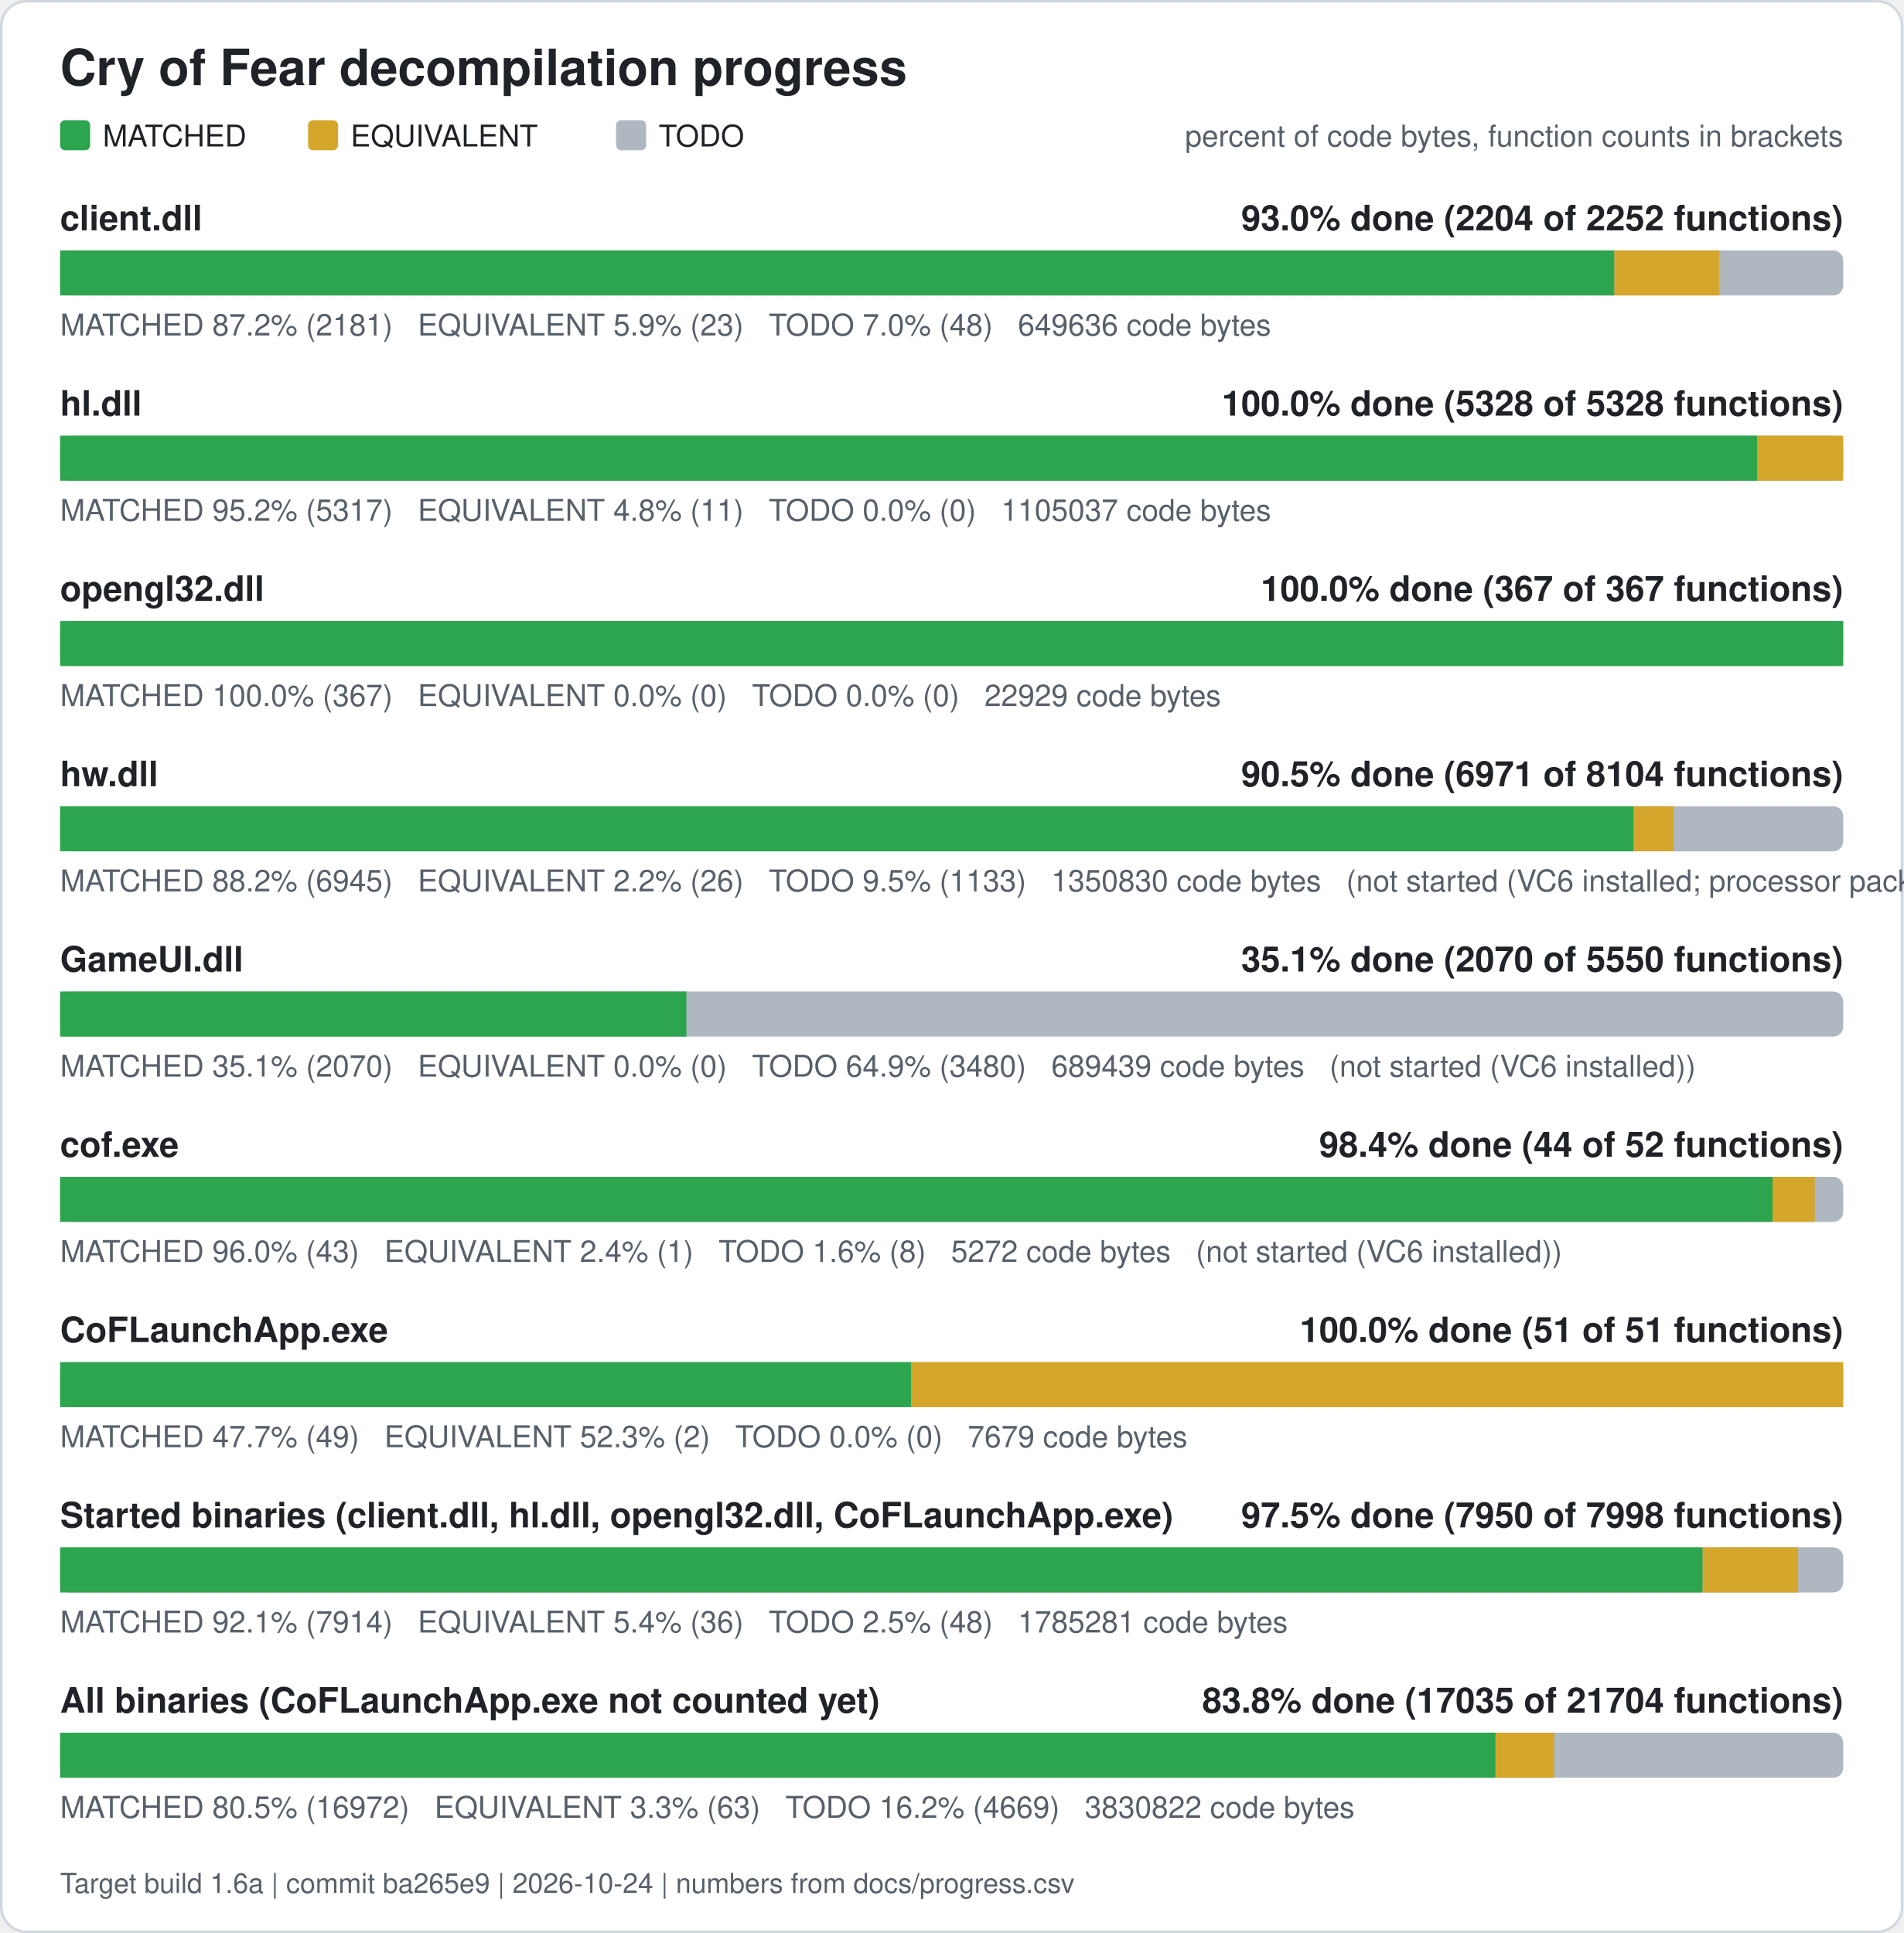
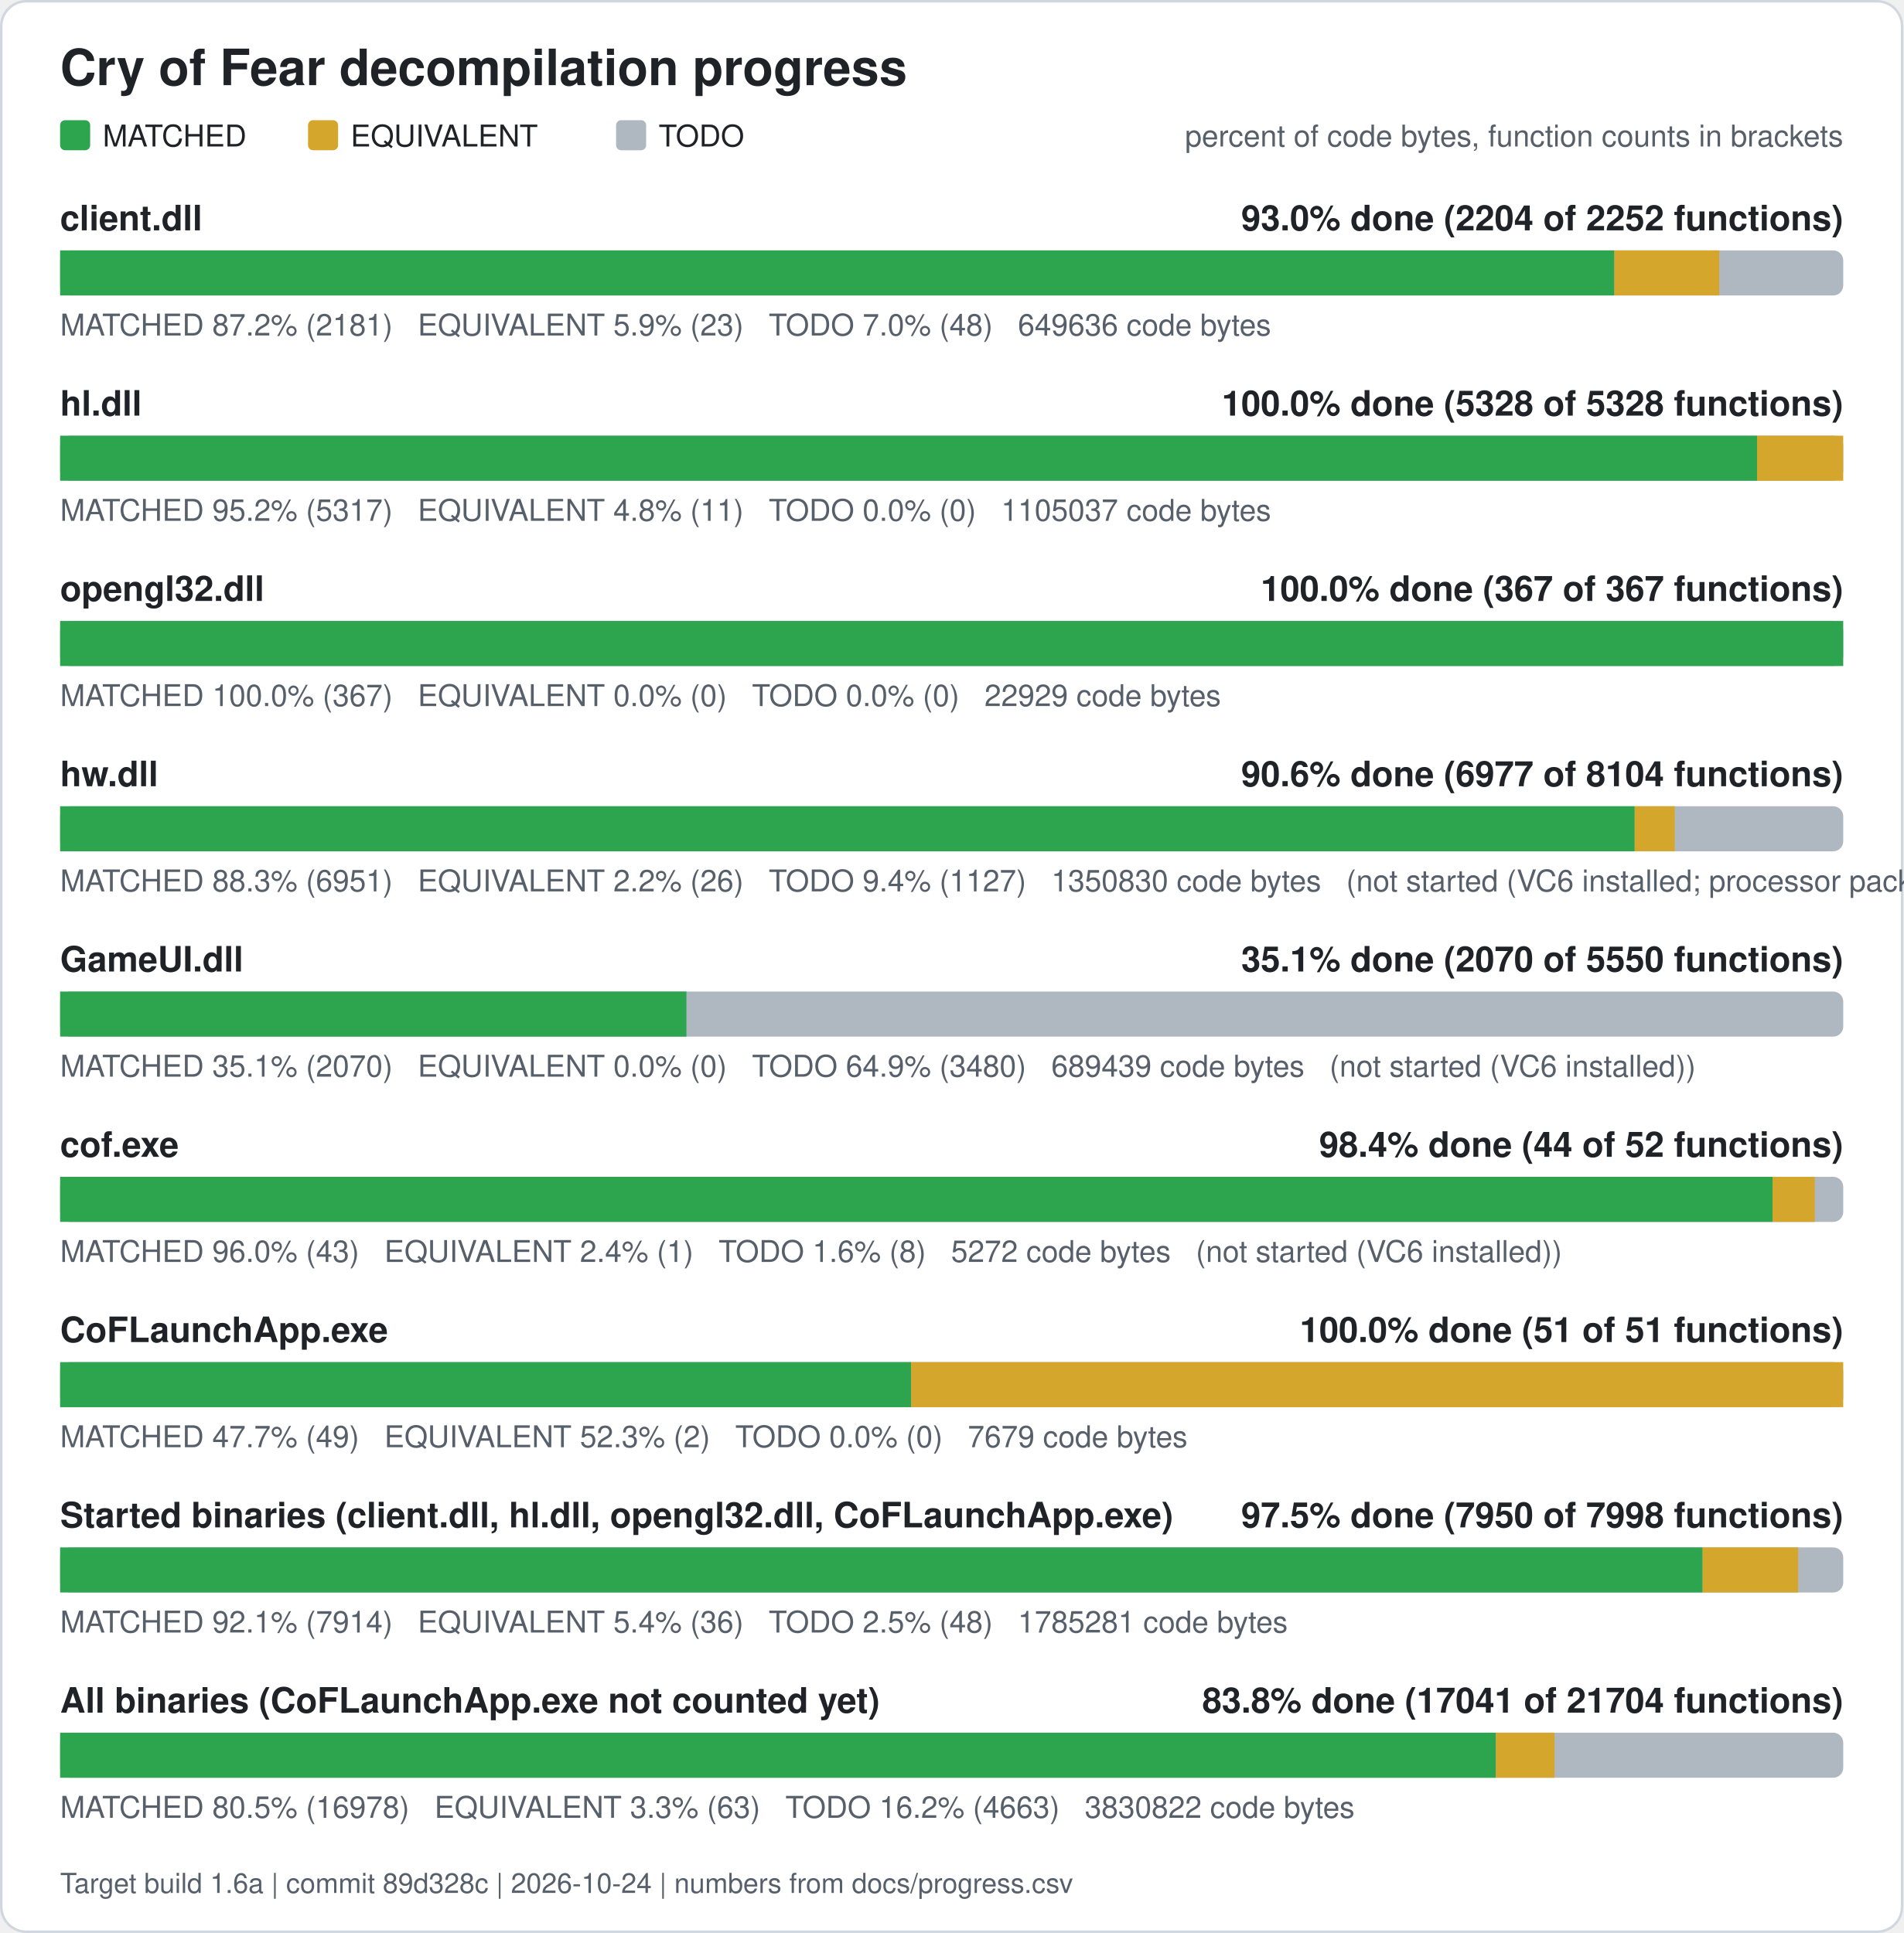
<svg xmlns="http://www.w3.org/2000/svg" width="760" height="772" viewBox="0 0 760 772" role="img" aria-label="Cry of Fear decompilation progress">
  <rect x="0.5" y="0.5" width="759" height="771" rx="10" fill="#ffffff" stroke="#d0d7de" />
  <text x="24" y="34" font-family="Segoe UI, Helvetica, Arial, sans-serif" font-size="20" font-weight="600" fill="#1f2328">Cry of Fear decompilation progress</text>
  <rect x="24" y="48" width="12" height="12" rx="2" fill="#2da44e" />
  <text x="41" y="58.5" font-family="Segoe UI, Helvetica, Arial, sans-serif" font-size="12" fill="#1f2328">MATCHED</text>
  <rect x="123" y="48" width="12" height="12" rx="2" fill="#d4a72c" />
  <text x="140" y="58.5" font-family="Segoe UI, Helvetica, Arial, sans-serif" font-size="12" fill="#1f2328">EQUIVALENT</text>
  <rect x="246" y="48" width="12" height="12" rx="2" fill="#afb8c1" />
  <text x="263" y="58.5" font-family="Segoe UI, Helvetica, Arial, sans-serif" font-size="12" fill="#1f2328">TODO</text>
  <text x="736" y="58.5" font-family="Segoe UI, Helvetica, Arial, sans-serif" font-size="12" fill="#57606a" text-anchor="end">percent of code bytes, function counts in brackets</text>
  <text x="24" y="92" font-family="Segoe UI, Helvetica, Arial, sans-serif" font-size="14" font-weight="600" fill="#1f2328">client.dll</text>
  <text x="736" y="92" font-family="Segoe UI, Helvetica, Arial, sans-serif" font-size="14" font-weight="600" fill="#1f2328" text-anchor="end">93.0% done (2204 of 2252 functions)</text>
  <rect x="24" y="100" width="712" height="18" rx="4" fill="#afb8c1" />
  <rect x="24.00" y="100" width="620.61" height="18" fill="#2da44e" />
  <rect x="644.61" y="100" width="41.89" height="18" fill="#d4a72c" />
  <text x="24" y="134" font-family="Segoe UI, Helvetica, Arial, sans-serif" font-size="12" fill="#57606a" xml:space="preserve">MATCHED 87.2% (2181)   EQUIVALENT 5.9% (23)   TODO 7.0% (48)   649636 code bytes</text>
  <text x="24" y="166" font-family="Segoe UI, Helvetica, Arial, sans-serif" font-size="14" font-weight="600" fill="#1f2328">hl.dll</text>
  <text x="736" y="166" font-family="Segoe UI, Helvetica, Arial, sans-serif" font-size="14" font-weight="600" fill="#1f2328" text-anchor="end">100.0% done (5328 of 5328 functions)</text>
  <rect x="24" y="174" width="712" height="18" rx="4" fill="#afb8c1" />
  <rect x="24.00" y="174" width="677.61" height="18" fill="#2da44e" />
  <rect x="701.61" y="174" width="34.39" height="18" fill="#d4a72c" />
  <text x="24" y="208" font-family="Segoe UI, Helvetica, Arial, sans-serif" font-size="12" fill="#57606a" xml:space="preserve">MATCHED 95.2% (5317)   EQUIVALENT 4.8% (11)   TODO 0.0% (0)   1105037 code bytes</text>
  <text x="24" y="240" font-family="Segoe UI, Helvetica, Arial, sans-serif" font-size="14" font-weight="600" fill="#1f2328">opengl32.dll</text>
  <text x="736" y="240" font-family="Segoe UI, Helvetica, Arial, sans-serif" font-size="14" font-weight="600" fill="#1f2328" text-anchor="end">100.0% done (367 of 367 functions)</text>
  <rect x="24" y="248" width="712" height="18" rx="4" fill="#afb8c1" />
  <rect x="24.00" y="248" width="712.00" height="18" fill="#2da44e" />
  <text x="24" y="282" font-family="Segoe UI, Helvetica, Arial, sans-serif" font-size="12" fill="#57606a" xml:space="preserve">MATCHED 100.0% (367)   EQUIVALENT 0.0% (0)   TODO 0.0% (0)   22929 code bytes</text>
  <text x="24" y="314" font-family="Segoe UI, Helvetica, Arial, sans-serif" font-size="14" font-weight="600" fill="#1f2328">hw.dll</text>
-   <text x="736" y="314" font-family="Segoe UI, Helvetica, Arial, sans-serif" font-size="14" font-weight="600" fill="#1f2328" text-anchor="end">90.5% done (6971 of 8104 functions)</text>
+   <text x="736" y="314" font-family="Segoe UI, Helvetica, Arial, sans-serif" font-size="14" font-weight="600" fill="#1f2328" text-anchor="end">90.6% done (6977 of 8104 functions)</text>
  <rect x="24" y="322" width="712" height="18" rx="4" fill="#afb8c1" />
-   <rect x="24.00" y="322" width="628.34" height="18" fill="#2da44e" />
-   <rect x="652.34" y="322" width="15.98" height="18" fill="#d4a72c" />
-   <text x="24" y="356" font-family="Segoe UI, Helvetica, Arial, sans-serif" font-size="12" fill="#57606a" xml:space="preserve">MATCHED 88.2% (6945)   EQUIVALENT 2.2% (26)   TODO 9.5% (1133)   1350830 code bytes   (not started (VC6 installed; processor pack and VS 2005 objects need those compilers))</text>
+   <rect x="24.00" y="322" width="628.74" height="18" fill="#2da44e" />
+   <rect x="652.74" y="322" width="15.98" height="18" fill="#d4a72c" />
+   <text x="24" y="356" font-family="Segoe UI, Helvetica, Arial, sans-serif" font-size="12" fill="#57606a" xml:space="preserve">MATCHED 88.3% (6951)   EQUIVALENT 2.2% (26)   TODO 9.4% (1127)   1350830 code bytes   (not started (VC6 installed; processor pack and VS 2005 objects need those compilers))</text>
  <text x="24" y="388" font-family="Segoe UI, Helvetica, Arial, sans-serif" font-size="14" font-weight="600" fill="#1f2328">GameUI.dll</text>
  <text x="736" y="388" font-family="Segoe UI, Helvetica, Arial, sans-serif" font-size="14" font-weight="600" fill="#1f2328" text-anchor="end">35.1% done (2070 of 5550 functions)</text>
  <rect x="24" y="396" width="712" height="18" rx="4" fill="#afb8c1" />
  <rect x="24.00" y="396" width="250.09" height="18" fill="#2da44e" />
  <text x="24" y="430" font-family="Segoe UI, Helvetica, Arial, sans-serif" font-size="12" fill="#57606a" xml:space="preserve">MATCHED 35.1% (2070)   EQUIVALENT 0.0% (0)   TODO 64.9% (3480)   689439 code bytes   (not started (VC6 installed))</text>
  <text x="24" y="462" font-family="Segoe UI, Helvetica, Arial, sans-serif" font-size="14" font-weight="600" fill="#1f2328">cof.exe</text>
  <text x="736" y="462" font-family="Segoe UI, Helvetica, Arial, sans-serif" font-size="14" font-weight="600" fill="#1f2328" text-anchor="end">98.4% done (44 of 52 functions)</text>
  <rect x="24" y="470" width="712" height="18" rx="4" fill="#afb8c1" />
  <rect x="24.00" y="470" width="683.77" height="18" fill="#2da44e" />
  <rect x="707.77" y="470" width="16.88" height="18" fill="#d4a72c" />
  <text x="24" y="504" font-family="Segoe UI, Helvetica, Arial, sans-serif" font-size="12" fill="#57606a" xml:space="preserve">MATCHED 96.0% (43)   EQUIVALENT 2.4% (1)   TODO 1.6% (8)   5272 code bytes   (not started (VC6 installed))</text>
  <text x="24" y="536" font-family="Segoe UI, Helvetica, Arial, sans-serif" font-size="14" font-weight="600" fill="#1f2328">CoFLaunchApp.exe</text>
  <text x="736" y="536" font-family="Segoe UI, Helvetica, Arial, sans-serif" font-size="14" font-weight="600" fill="#1f2328" text-anchor="end">100.0% done (51 of 51 functions)</text>
  <rect x="24" y="544" width="712" height="18" rx="4" fill="#afb8c1" />
  <rect x="24.00" y="544" width="339.82" height="18" fill="#2da44e" />
  <rect x="363.82" y="544" width="372.18" height="18" fill="#d4a72c" />
  <text x="24" y="578" font-family="Segoe UI, Helvetica, Arial, sans-serif" font-size="12" fill="#57606a" xml:space="preserve">MATCHED 47.7% (49)   EQUIVALENT 52.3% (2)   TODO 0.0% (0)   7679 code bytes</text>
  <text x="24" y="610" font-family="Segoe UI, Helvetica, Arial, sans-serif" font-size="14" font-weight="600" fill="#1f2328">Started binaries (client.dll, hl.dll, opengl32.dll, CoFLaunchApp.exe)</text>
  <text x="736" y="610" font-family="Segoe UI, Helvetica, Arial, sans-serif" font-size="14" font-weight="600" fill="#1f2328" text-anchor="end">97.5% done (7950 of 7998 functions)</text>
  <rect x="24" y="618" width="712" height="18" rx="4" fill="#afb8c1" />
  <rect x="24.00" y="618" width="655.86" height="18" fill="#2da44e" />
  <rect x="679.86" y="618" width="38.13" height="18" fill="#d4a72c" />
  <text x="24" y="652" font-family="Segoe UI, Helvetica, Arial, sans-serif" font-size="12" fill="#57606a" xml:space="preserve">MATCHED 92.1% (7914)   EQUIVALENT 5.4% (36)   TODO 2.5% (48)   1785281 code bytes</text>
  <text x="24" y="684" font-family="Segoe UI, Helvetica, Arial, sans-serif" font-size="14" font-weight="600" fill="#1f2328">All binaries (CoFLaunchApp.exe not counted yet)</text>
-   <text x="736" y="684" font-family="Segoe UI, Helvetica, Arial, sans-serif" font-size="14" font-weight="600" fill="#1f2328" text-anchor="end">83.8% done (17035 of 21704 functions)</text>
+   <text x="736" y="684" font-family="Segoe UI, Helvetica, Arial, sans-serif" font-size="14" font-weight="600" fill="#1f2328" text-anchor="end">83.8% done (17041 of 21704 functions)</text>
  <rect x="24" y="692" width="712" height="18" rx="4" fill="#afb8c1" />
-   <rect x="24.00" y="692" width="573.17" height="18" fill="#2da44e" />
-   <rect x="597.17" y="692" width="23.43" height="18" fill="#d4a72c" />
-   <text x="24" y="726" font-family="Segoe UI, Helvetica, Arial, sans-serif" font-size="12" fill="#57606a" xml:space="preserve">MATCHED 80.5% (16972)   EQUIVALENT 3.3% (63)   TODO 16.2% (4669)   3830822 code bytes</text>
-   <text x="24" y="756" font-family="Segoe UI, Helvetica, Arial, sans-serif" font-size="11" fill="#57606a">Target build 1.6a | commit ba265e9 | 2026-10-24 | numbers from docs/progress.csv</text>
+   <rect x="24.00" y="692" width="573.31" height="18" fill="#2da44e" />
+   <rect x="597.31" y="692" width="23.43" height="18" fill="#d4a72c" />
+   <text x="24" y="726" font-family="Segoe UI, Helvetica, Arial, sans-serif" font-size="12" fill="#57606a" xml:space="preserve">MATCHED 80.5% (16978)   EQUIVALENT 3.3% (63)   TODO 16.2% (4663)   3830822 code bytes</text>
+   <text x="24" y="756" font-family="Segoe UI, Helvetica, Arial, sans-serif" font-size="11" fill="#57606a">Target build 1.6a | commit 89d328c | 2026-10-24 | numbers from docs/progress.csv</text>
</svg>
